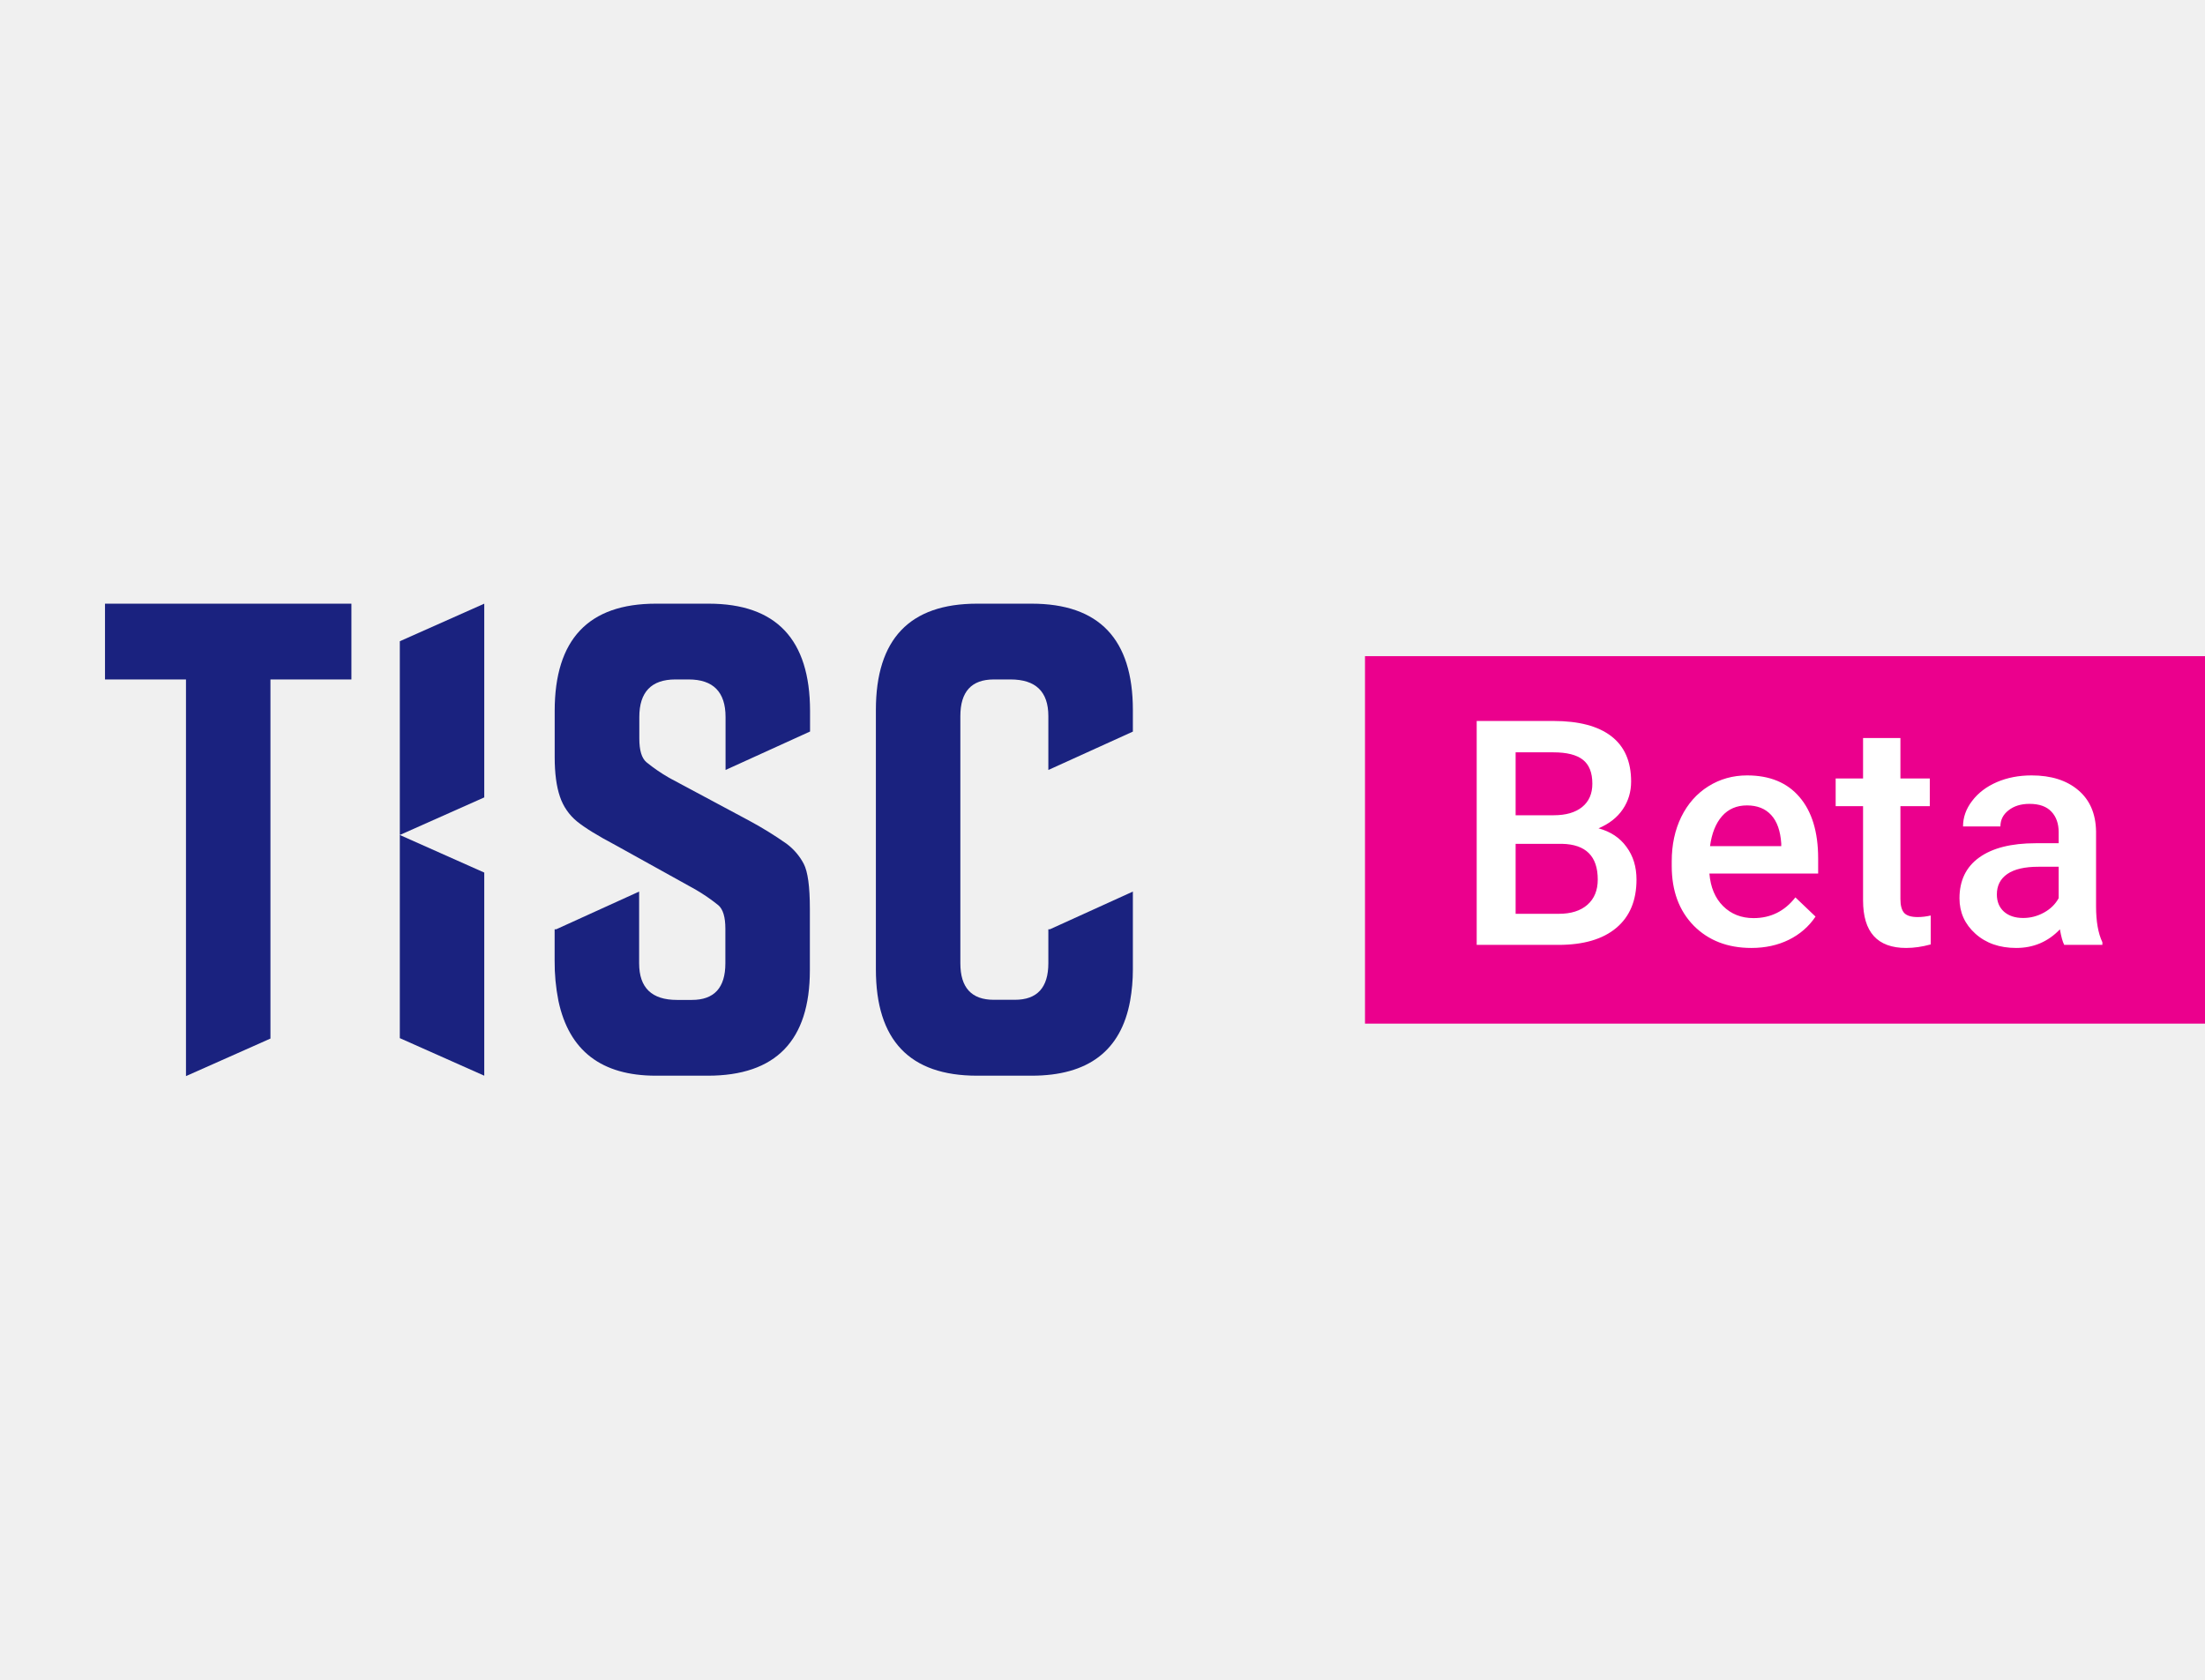
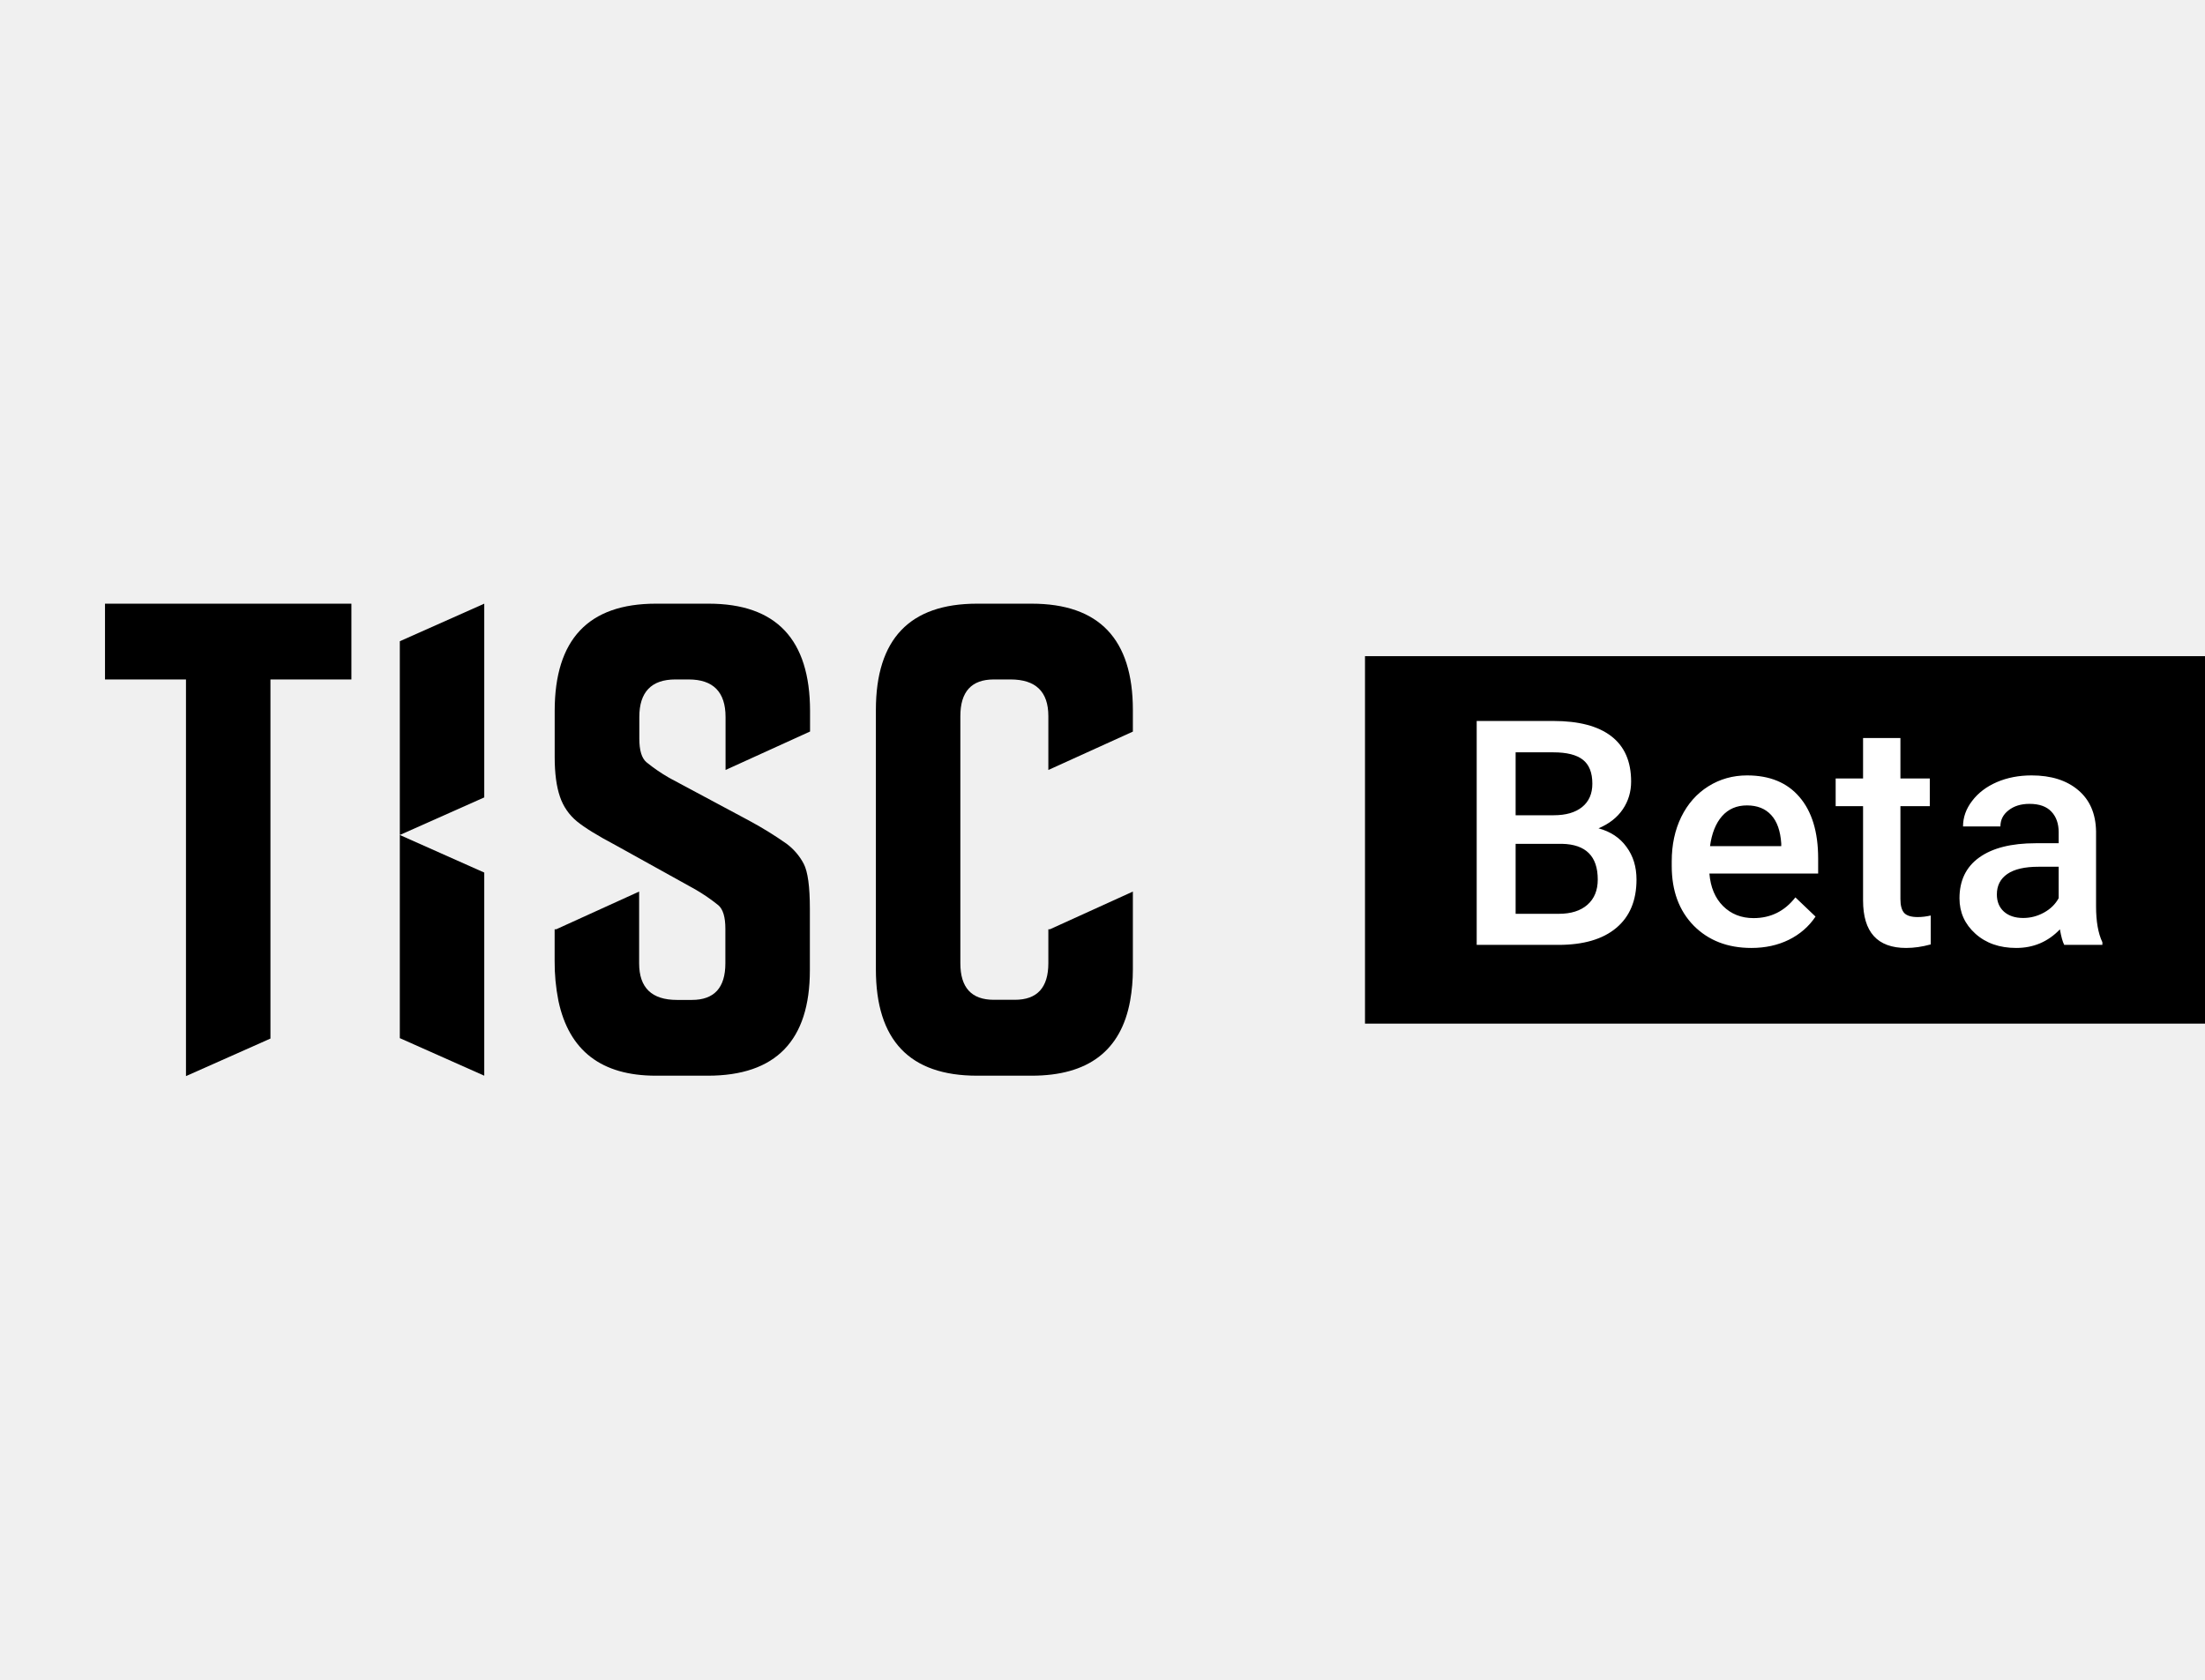
- <svg xmlns="http://www.w3.org/2000/svg" width="84" height="64" viewBox="0 0 84 64" fill="none">
-   <path d="M26.998 23H24.986C22.417 23 21.132 24.361 21.131 27.084V28.841C21.131 29.462 21.198 29.966 21.331 30.352C21.454 30.723 21.681 31.052 21.985 31.3C22.288 31.545 22.774 31.844 23.444 32.198L26.495 33.891C26.8 34.068 27.091 34.268 27.365 34.489C27.544 34.642 27.633 34.941 27.633 35.385V36.703C27.633 37.633 27.208 38.097 26.359 38.097H25.789C24.828 38.097 24.348 37.633 24.348 36.703V33.969L21.19 35.405H21.129V36.6C21.125 37.114 21.173 37.626 21.273 38.13C21.676 40.033 22.913 40.984 24.984 40.984H26.962C29.556 40.984 30.852 39.645 30.852 36.967V34.619C30.852 33.779 30.774 33.209 30.617 32.908C30.459 32.609 30.236 32.349 29.964 32.146C29.507 31.825 29.031 31.531 28.538 31.266L25.493 29.636C25.187 29.46 24.896 29.26 24.623 29.038C24.444 28.883 24.355 28.585 24.355 28.141V27.317C24.355 26.369 24.812 25.887 25.729 25.887H26.233C27.171 25.887 27.64 26.365 27.64 27.317V29.336L30.859 27.871V27.084C30.856 24.361 29.569 23 26.998 23Z" fill="#1A227F" />
-   <path d="M43.157 27.874V27.051C43.157 24.35 41.871 23 39.3 23H37.222C34.652 23 33.367 24.35 33.367 27.051V36.933C33.367 39.633 34.652 40.984 37.222 40.984H39.3C41.457 40.984 42.707 40.032 43.053 38.129C43.123 37.734 43.158 37.334 43.157 36.932V33.969L39.998 35.405H39.937V36.698C39.937 37.627 39.512 38.092 38.663 38.092H37.858C37.009 38.092 36.584 37.627 36.585 36.698V27.283C36.585 26.353 37.009 25.888 37.858 25.887H38.495C39.457 25.887 39.937 26.352 39.937 27.283V29.336L43.157 27.874Z" fill="#1A227F" />
-   <path d="M18.448 40.984H18.447L15.231 39.553V31.813L18.448 33.245V40.984Z" fill="#1A227F" />
-   <path d="M18.448 23L15.231 24.431V31.813L18.448 30.381V23Z" fill="#1A227F" />
-   <path d="M4 23V25.888H7.085V41L7.121 40.984L10.303 39.569V25.888H13.387V23H4Z" fill="#1A227F" />
-   <rect width="32" height="14" transform="translate(52 25)" fill="#EB008D" />
+ <svg xmlns="http://www.w3.org/2000/svg" width="84" height="64" viewBox="0 0 84 64" fill="currentColor">
+   <path d="M26.998 23H24.986C22.417 23 21.132 24.361 21.131 27.084V28.841C21.131 29.462 21.198 29.966 21.331 30.352C21.454 30.723 21.681 31.052 21.985 31.3C22.288 31.545 22.774 31.844 23.444 32.198L26.495 33.891C26.8 34.068 27.091 34.268 27.365 34.489C27.544 34.642 27.633 34.941 27.633 35.385V36.703C27.633 37.633 27.208 38.097 26.359 38.097H25.789C24.828 38.097 24.348 37.633 24.348 36.703V33.969L21.19 35.405H21.129V36.6C21.125 37.114 21.173 37.626 21.273 38.13C21.676 40.033 22.913 40.984 24.984 40.984H26.962C29.556 40.984 30.852 39.645 30.852 36.967V34.619C30.852 33.779 30.774 33.209 30.617 32.908C30.459 32.609 30.236 32.349 29.964 32.146C29.507 31.825 29.031 31.531 28.538 31.266L25.493 29.636C25.187 29.46 24.896 29.26 24.623 29.038C24.444 28.883 24.355 28.585 24.355 28.141V27.317C24.355 26.369 24.812 25.887 25.729 25.887H26.233C27.171 25.887 27.64 26.365 27.64 27.317V29.336L30.859 27.871V27.084C30.856 24.361 29.569 23 26.998 23Z" fill="currentColor" />
+   <path d="M43.157 27.874V27.051C43.157 24.35 41.871 23 39.3 23H37.222C34.652 23 33.367 24.35 33.367 27.051V36.933C33.367 39.633 34.652 40.984 37.222 40.984H39.3C41.457 40.984 42.707 40.032 43.053 38.129C43.123 37.734 43.158 37.334 43.157 36.932V33.969L39.998 35.405H39.937V36.698C39.937 37.627 39.512 38.092 38.663 38.092H37.858C37.009 38.092 36.584 37.627 36.585 36.698V27.283C36.585 26.353 37.009 25.888 37.858 25.887H38.495C39.457 25.887 39.937 26.352 39.937 27.283V29.336L43.157 27.874Z" fill="currentColor" />
+   <path d="M18.448 40.984H18.447L15.231 39.553V31.813L18.448 33.245V40.984Z" fill="#currentColor" />
+   <path d="M18.448 23L15.231 24.431V31.813L18.448 30.381V23Z" fill="#currentColor" />
+   <path d="M4 23V25.888H7.085V41L7.121 40.984L10.303 39.569V25.888H13.387V23H4Z" fill="#currentColor" />
+   <rect width="32" height="14" transform="translate(52 25)" fill="currentColor" />
  <path d="M56.255 36V27.469H59.179C60.144 27.469 60.878 27.662 61.382 28.049C61.886 28.436 62.138 29.012 62.138 29.777C62.138 30.168 62.033 30.52 61.822 30.832C61.611 31.145 61.302 31.387 60.896 31.559C61.357 31.684 61.712 31.92 61.962 32.268C62.216 32.611 62.343 33.025 62.343 33.51C62.343 34.31 62.085 34.926 61.57 35.355C61.058 35.785 60.324 36 59.367 36H56.255ZM57.738 32.15V34.816H59.384C59.849 34.816 60.212 34.701 60.474 34.471C60.736 34.24 60.867 33.92 60.867 33.51C60.867 32.623 60.413 32.17 59.507 32.15H57.738ZM57.738 31.061H59.191C59.652 31.061 60.011 30.957 60.269 30.75C60.531 30.539 60.661 30.242 60.661 29.859C60.661 29.438 60.54 29.133 60.298 28.945C60.06 28.758 59.687 28.664 59.179 28.664H57.738V31.061ZM66.72 36.117C65.817 36.117 65.085 35.834 64.523 35.268C63.964 34.697 63.685 33.94 63.685 32.994V32.818C63.685 32.185 63.806 31.621 64.048 31.125C64.294 30.625 64.638 30.236 65.079 29.959C65.521 29.682 66.013 29.543 66.556 29.543C67.419 29.543 68.085 29.818 68.554 30.369C69.026 30.92 69.263 31.699 69.263 32.707V33.281H65.12C65.163 33.805 65.337 34.219 65.642 34.523C65.95 34.828 66.337 34.98 66.802 34.98C67.454 34.98 67.986 34.717 68.396 34.19L69.163 34.922C68.909 35.301 68.57 35.596 68.144 35.807C67.722 36.014 67.247 36.117 66.72 36.117ZM66.55 30.686C66.159 30.686 65.843 30.822 65.601 31.096C65.362 31.369 65.21 31.75 65.144 32.238H67.857V32.133C67.825 31.656 67.698 31.297 67.476 31.055C67.253 30.809 66.945 30.686 66.55 30.686ZM72.397 28.119V29.66H73.516V30.715H72.397V34.254C72.397 34.496 72.444 34.672 72.538 34.781C72.636 34.887 72.808 34.94 73.054 34.94C73.218 34.94 73.384 34.92 73.552 34.881V35.982C73.227 36.072 72.915 36.117 72.614 36.117C71.52 36.117 70.974 35.514 70.974 34.307V30.715H69.93V29.66H70.974V28.119H72.397ZM78.637 36C78.575 35.879 78.52 35.682 78.473 35.408C78.02 35.881 77.466 36.117 76.809 36.117C76.172 36.117 75.653 35.935 75.251 35.572C74.848 35.209 74.647 34.76 74.647 34.225C74.647 33.549 74.897 33.031 75.397 32.672C75.901 32.309 76.62 32.127 77.553 32.127H78.426V31.711C78.426 31.383 78.335 31.121 78.151 30.926C77.967 30.727 77.688 30.627 77.313 30.627C76.989 30.627 76.723 30.709 76.516 30.873C76.309 31.033 76.206 31.238 76.206 31.488H74.782C74.782 31.141 74.897 30.816 75.128 30.516C75.358 30.211 75.671 29.973 76.065 29.801C76.463 29.629 76.907 29.543 77.395 29.543C78.137 29.543 78.729 29.73 79.171 30.105C79.612 30.477 79.838 31 79.85 31.676V34.535C79.85 35.105 79.93 35.56 80.091 35.9V36H78.637ZM77.073 34.975C77.354 34.975 77.618 34.906 77.864 34.77C78.114 34.633 78.301 34.449 78.426 34.219V33.023H77.659C77.132 33.023 76.735 33.115 76.469 33.299C76.204 33.482 76.071 33.742 76.071 34.078C76.071 34.352 76.161 34.57 76.341 34.734C76.524 34.895 76.768 34.975 77.073 34.975Z" fill="white" />
</svg>
